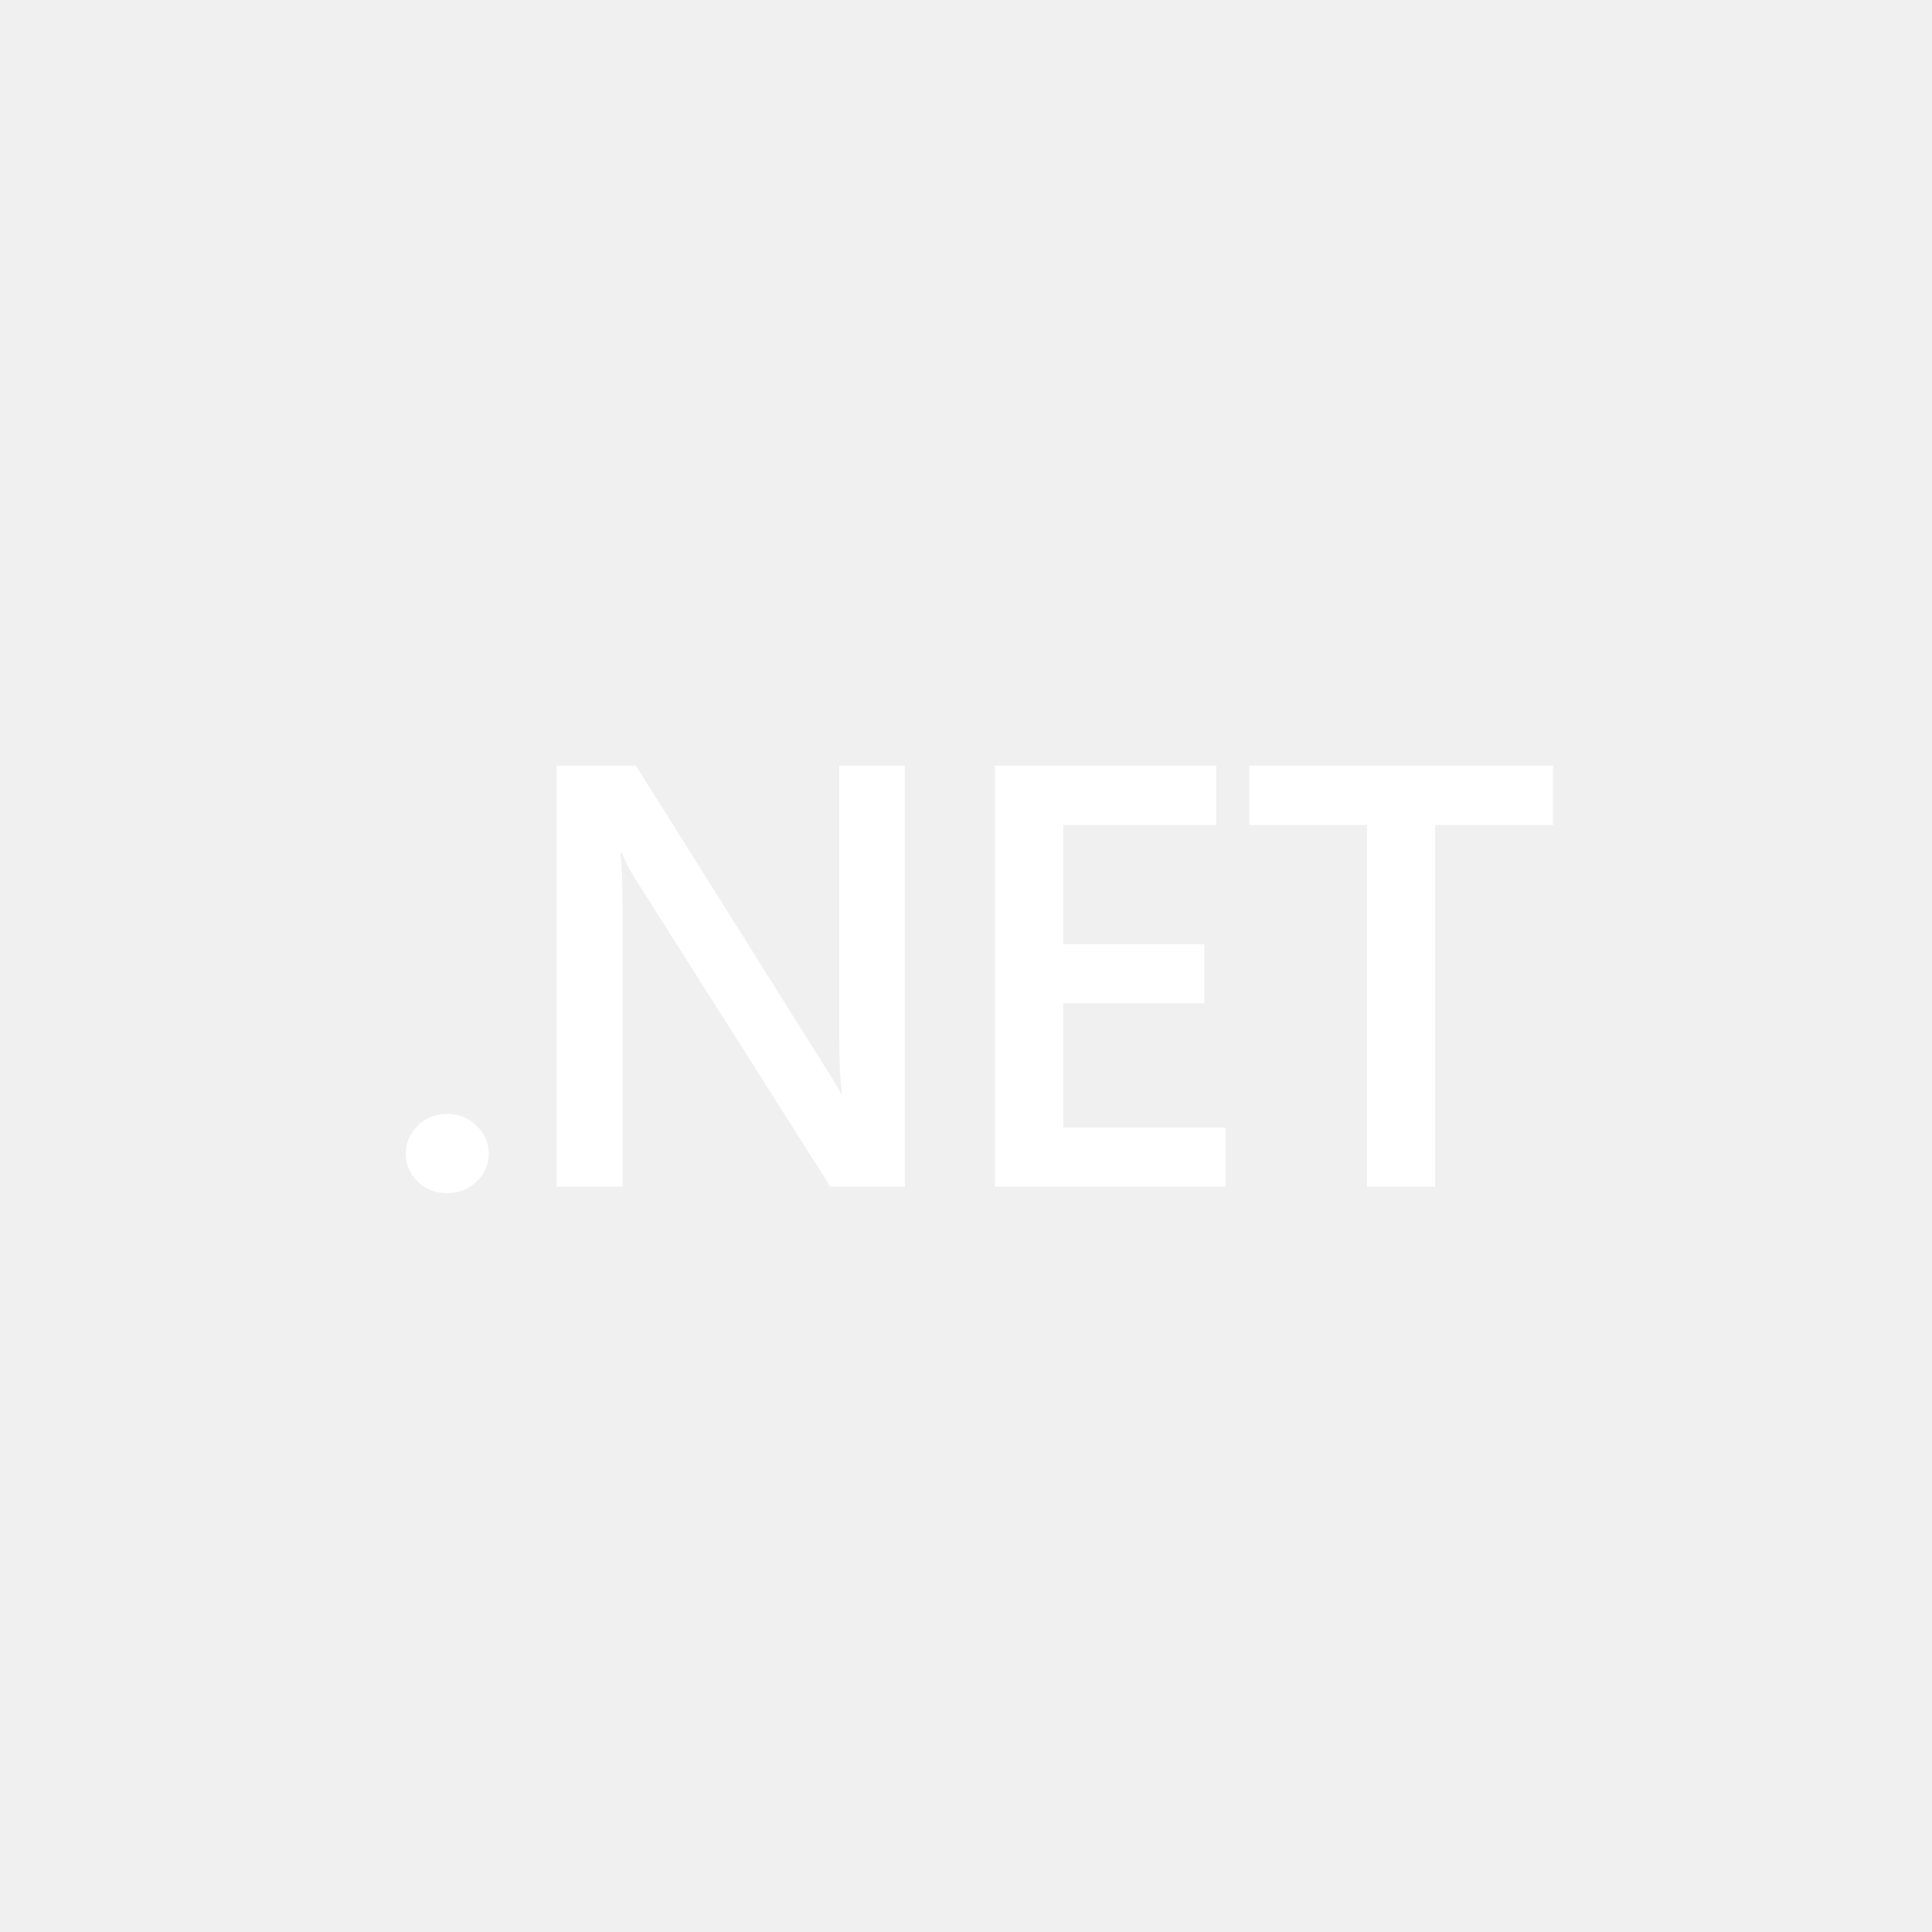
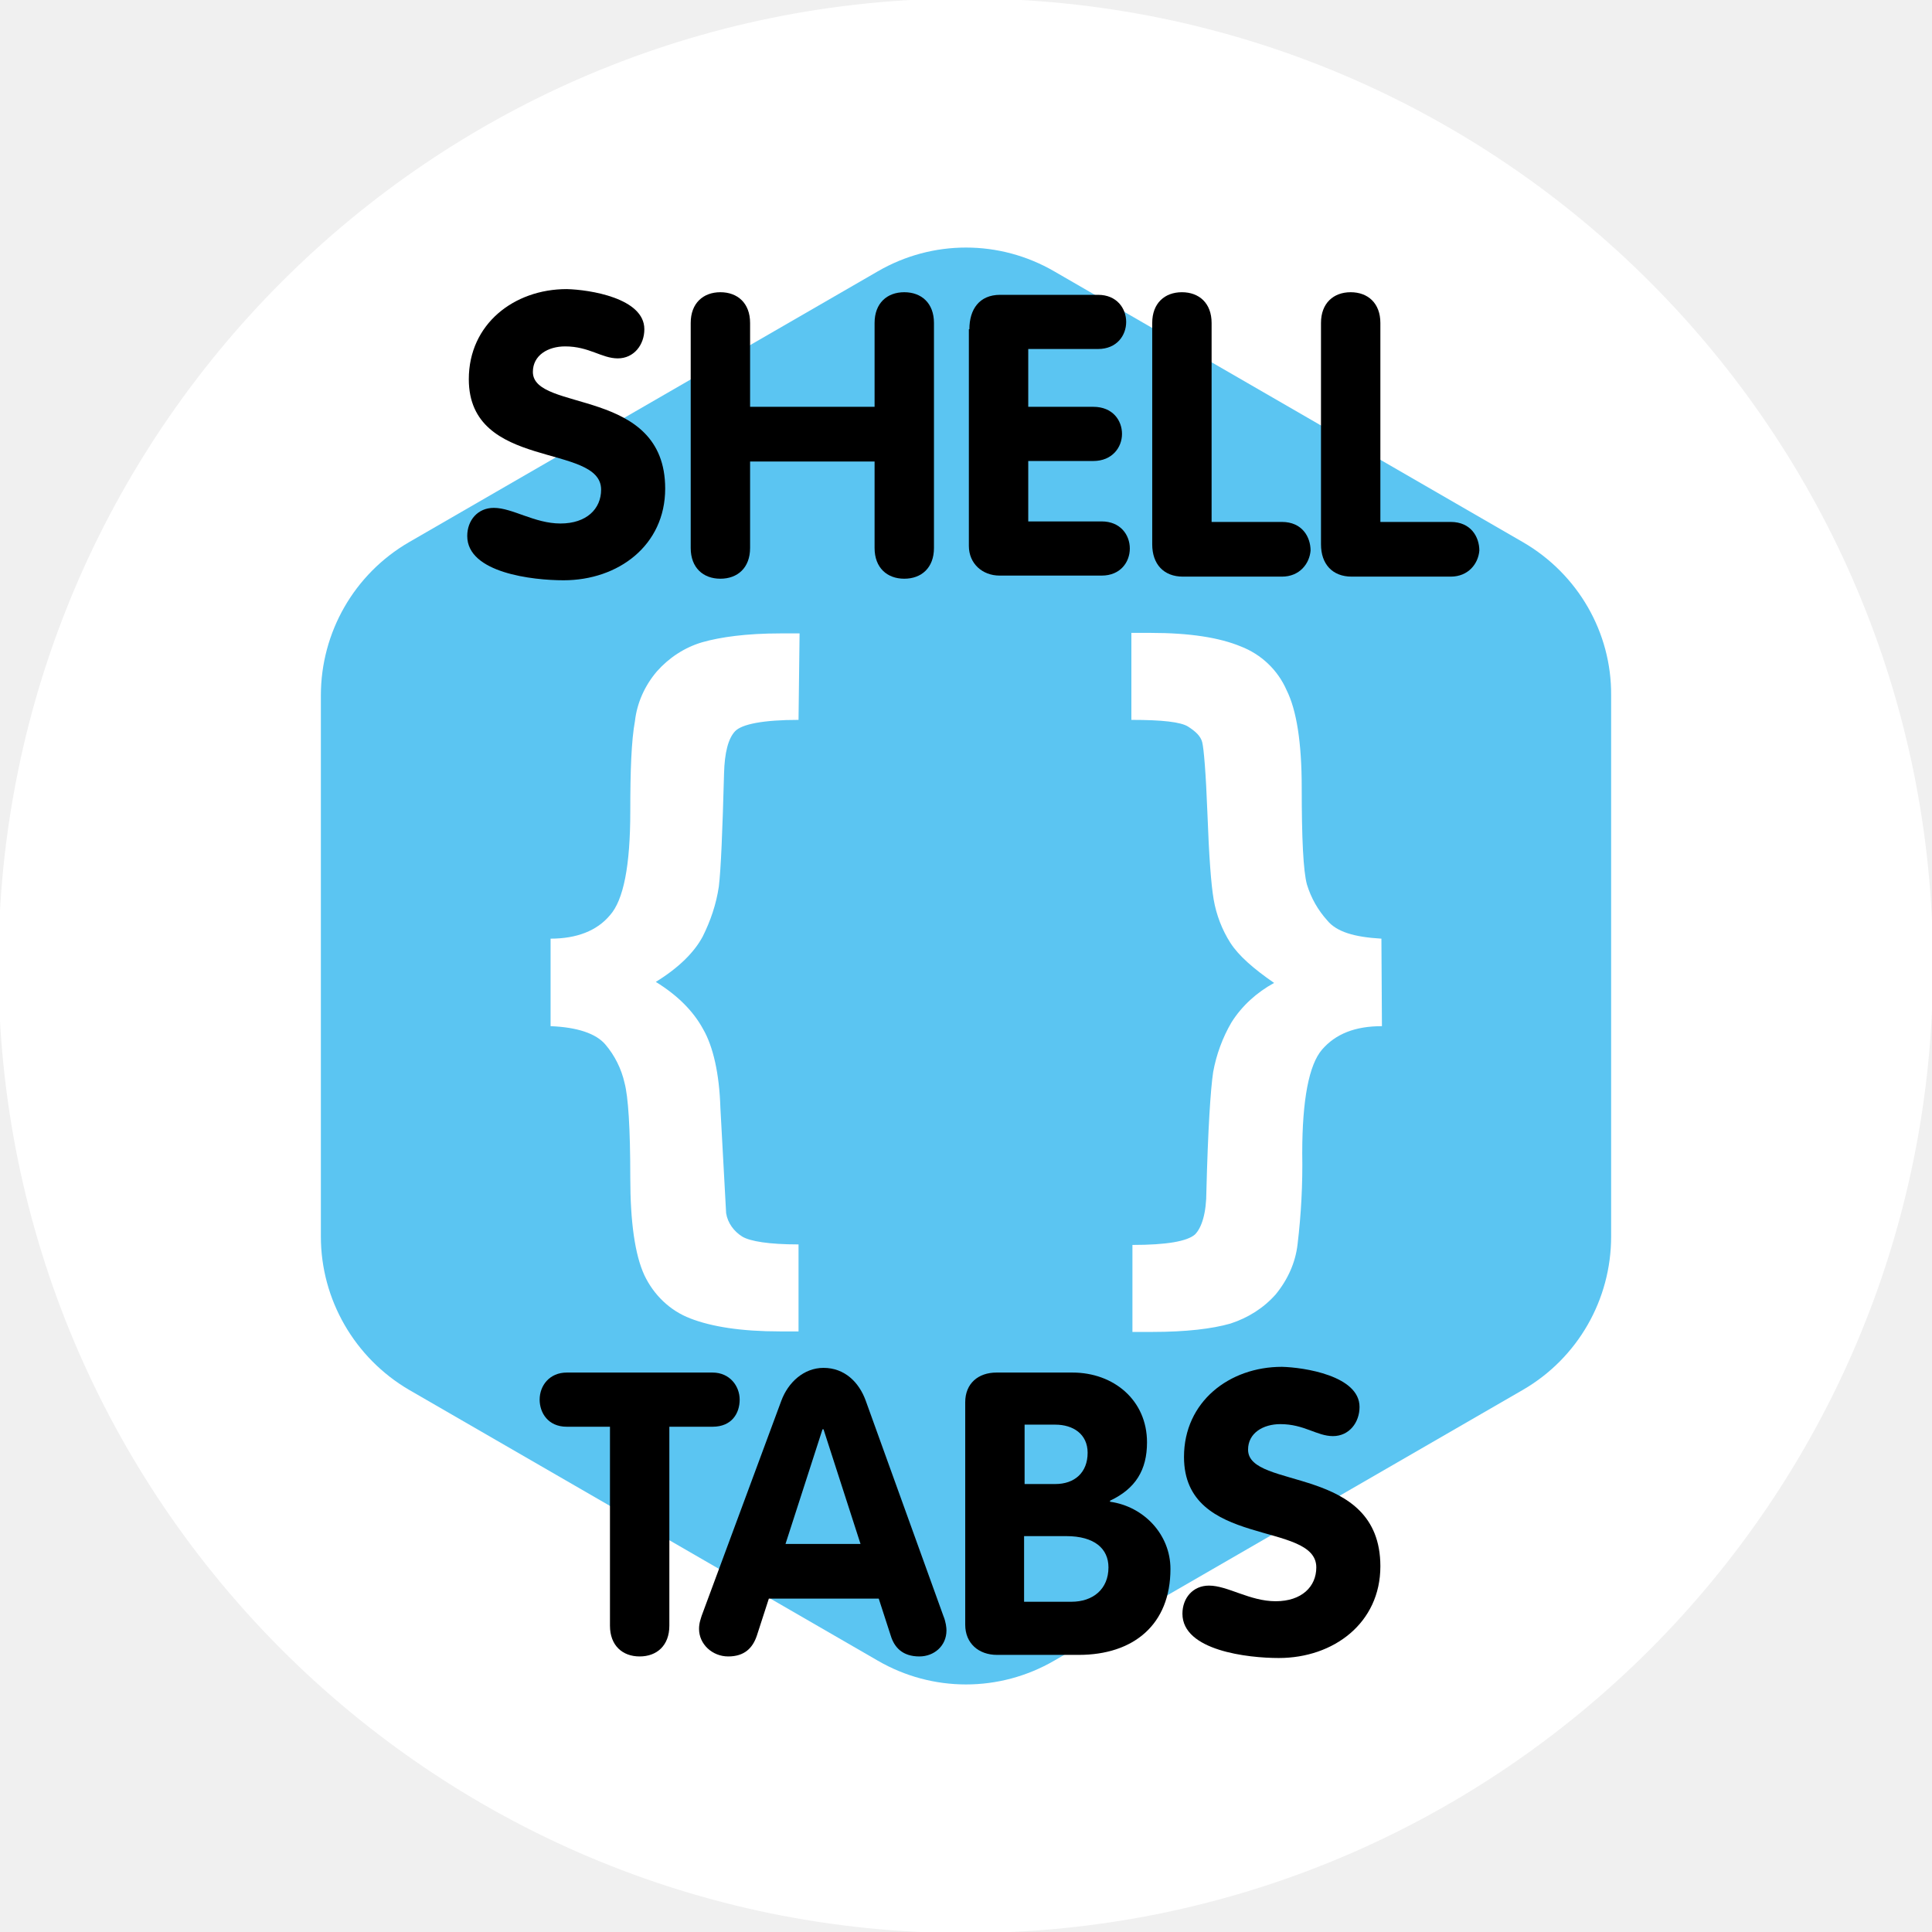
- <svg xmlns="http://www.w3.org/2000/svg" width="456" height="456" viewBox="0 0 456 456" version="1.1" xml:space="preserve" style="fill-rule:evenodd;clip-rule:evenodd;stroke-linejoin:round;stroke-miterlimit:2;">
-   <path d="m 105.5,281.609 c -2.703,0 -5.001,-0.9 -6.893,-2.702 -1.892,-1.848 -2.838,-4.042 -2.838,-6.582 0,-2.587 0.946,-4.804 2.838,-6.652 1.892,-1.848 4.19,-2.772 6.893,-2.772 2.748,0 5.068,0.924 6.96,2.772 1.937,1.848 2.906,4.064 2.906,6.652 0,2.54 -0.968,4.734 -2.906,6.582 -1.892,1.802 -4.212,2.702 -6.96,2.702 z" style="fill:#ffffff;fill-rule:nonzero;stroke-width:0.838" />
-   <path d="M 213.561,280.084 H 195.99 L 149.7,207.054 c -1.171,-1.848 -2.14,-3.765 -2.906,-5.751 h -0.406 c 0.361,2.125 0.541,6.675 0.541,13.65 v 65.132 h -15.543 v -99.36 h 18.719 l 44.737,71.298 c 1.892,2.957 3.109,4.989 3.649,6.098 h 0.27 c -0.45,-2.632 -0.676,-7.09 -0.676,-13.373 v -64.023 h 15.476 z" style="fill:#ffffff;fill-rule:nonzero;stroke-width:0.838" />
-   <path d="m 289.251,280.084 h -54.401 v -99.36 h 52.238 v 13.997 h -36.154 v 28.131 h 33.316 v 13.927 h -33.316 v 29.378 h 38.316 z" style="fill:#ffffff;fill-rule:nonzero;stroke-width:0.838" />
-   <path d="M 366.565,194.721 H 338.722 v 85.363 h -16.084 v -85.363 h -27.775 v -13.997 h 71.701 z" style="fill:#ffffff;fill-rule:nonzero;stroke-width:0.838" />
+ <svg xmlns="http://www.w3.org/2000/svg" version="1.1" id="Laag_2" x="0px" y="0px" viewBox="0 0 370.9 370.9" style="enable-background:new 0 0 370.9 370.9;" xml:space="preserve">
+   <style type="text/css">
+ 	.st0{fill:#FFFFFF;}
+ 	.st1{fill:#5BC5F2;}
+ 	.st2{enable-background:new    ;}
+ </style>
+   <circle class="st0" cx="185.4" cy="185.4" r="185.7" />
+   <path class="st1" d="M292.4,104.1l-90-52c-10.5-6.1-23.4-6.1-33.9,0l-90,52c-10.5,6.1-16.9,17.3-16.9,29.4v103.9  c0,12.1,6.5,23.3,16.9,29.4l90,52c10.5,6.1,23.4,6.1,33.9,0l90-52c10.5-6.1,16.9-17.3,16.9-29.4V133.5  C309.4,121.4,302.9,110.2,292.4,104.1z M153.3,138.2c-6.7,0-10.9,0.8-12.2,2.2s-2,4.1-2.1,8.1c-0.3,11.1-0.6,18.4-1,21.7  c-0.5,3.4-1.6,6.6-3.1,9.6c-1.6,3-4.6,6-9,8.7c4.2,2.6,7.2,5.6,9.1,9.1c1.9,3.3,3.1,8.5,3.3,15.1l1.1,20.2c0.3,1.9,1.5,3.5,3.1,4.5  c1.5,0.9,5.1,1.5,10.8,1.5v16.7h-3.6c-7.4,0-13.1-0.9-17.2-2.5c-3.9-1.5-7-4.5-8.8-8.3c-1.8-3.9-2.7-10.2-2.7-18.7  c0-9.6-0.4-15.6-1.1-18.2c-0.6-2.7-1.9-5.3-3.7-7.4c-1.8-2.1-5.4-3.3-10.5-3.5v-16.8c5,0,8.9-1.5,11.4-4.5c2.6-2.9,3.9-9.5,3.9-19.9  c0-7.8,0.2-13.6,0.9-17.4c0.4-3.5,1.9-6.8,4.2-9.5c2.3-2.6,5.3-4.6,8.7-5.6c3.5-1,8.5-1.7,15-1.7h3.7L153.3,138.2z M265.3,197  c-5.2,0-8.9,1.5-11.5,4.5c-2.5,2.9-3.8,9.6-3.8,19.9c0.1,5.9-0.2,11.7-0.9,17.5c-0.4,3.5-1.9,6.8-4.2,9.6c-2.3,2.6-5.3,4.5-8.7,5.6  c-3.5,1-8.5,1.6-15,1.6h-3.8V239c6.6,0,10.5-0.7,12-2c1.3-1.3,2.2-4.1,2.2-8.3c0.3-11.9,0.8-19.6,1.3-22.9c0.6-3.3,1.8-6.6,3.5-9.5  c2-3.2,4.9-5.8,8.2-7.6c-3.9-2.7-6.8-5.2-8.4-7.7c-1.6-2.5-2.7-5.4-3.2-8.3c-0.5-2.9-0.9-8.3-1.2-16.5c-0.3-7.9-0.7-12.5-1-13.7  s-1.3-2.1-2.7-3s-5-1.3-10.9-1.3v-16.7h3.7c7.5,0,13.2,0.9,17.3,2.6c3.9,1.5,7.1,4.5,8.8,8.4c1.9,3.8,2.9,10,2.9,18.7  c0,9.8,0.3,16,1,18.6c0.8,2.6,2.1,4.9,3.9,6.9c1.8,2.2,5.2,3.2,10.4,3.5L265.3,197z" />
+   <g class="st2">
+     <path d="M117.1,273.9h-8.3c-3.6,0-5.2-2.7-5.2-5.2c0-2.7,1.9-5.2,5.2-5.2h28c3.3,0,5.2,2.6,5.2,5.2c0,2.6-1.5,5.2-5.2,5.2h-8.3   v38.2c0,3.8-2.4,5.9-5.7,5.9c-3.3,0-5.7-2.1-5.7-5.9V273.9z" />
+     <path d="M150,268.9c1.3-3.5,4.3-6.3,8.1-6.3c4,0,6.8,2.7,8.1,6.3l14.9,41.3c0.5,1.2,0.6,2.3,0.6,2.8c0,3-2.4,5-5.2,5   c-3.2,0-4.8-1.7-5.5-4l-2.3-7.1h-21.1l-2.3,7.1c-0.8,2.4-2.4,4-5.5,4c-3,0-5.6-2.3-5.6-5.3c0-1.2,0.4-2.1,0.5-2.5L150,268.9z    M150.8,296.4h14.4l-7.1-22h-0.2L150.8,296.4z" />
+     <path d="M185.3,269.2c0-3.6,2.5-5.7,6-5.7h14.6c7.9,0,14.3,5.3,14.3,13.4c0,5.3-2.2,8.9-7.1,11.2v0.2c6.5,0.9,11.6,6.3,11.6,12.9   c0,10.7-7.1,16.5-17.6,16.5h-15.7c-3.5,0-6.1-2.2-6.1-5.8V269.2z M196.7,284.9h5.9c3.7,0,6.2-2.2,6.2-6c0-3.6-2.8-5.4-6.2-5.4h-5.9   V284.9z M196.7,307.5h9c4.1,0,7.1-2.4,7.1-6.6c0-3.6-2.7-6-8.1-6h-8.1V307.5z" />
+     <path d="M261,270.1c0,3-2,5.6-5.1,5.6s-5.5-2.3-10.1-2.3c-3.3,0-6.2,1.7-6.2,4.9c0,7.8,25.4,2.8,25.4,22.4c0,10.9-9,17.6-19.5,17.6   c-5.9,0-18.5-1.4-18.5-8.5c0-3,2-5.4,5.1-5.4c3.6,0,7.8,3,12.8,3c5,0,7.8-2.8,7.8-6.5c0-9-25.4-3.6-25.4-21.2   c0-10.6,8.7-17.3,18.8-17.3C250.3,262.5,261,264.1,261,270.1z" />
+   </g>
+   <g class="st2">
+     <path d="M123.7,63.2c0,3-2,5.6-5.1,5.6s-5.5-2.3-10.1-2.3c-3.3,0-6.2,1.7-6.2,4.9c0,7.8,25.4,2.8,25.4,22.4   c0,10.9-9,17.6-19.5,17.6c-5.9,0-18.5-1.4-18.5-8.5c0-3,2-5.4,5.1-5.4c3.6,0,7.8,3,12.8,3c5,0,7.8-2.8,7.8-6.5   c0-9-25.4-3.6-25.4-21.2c0-10.6,8.7-17.3,18.8-17.3C113.1,55.6,123.7,57.2,123.7,63.2z" />
+     <path d="M132.6,62c0-3.8,2.4-5.9,5.7-5.9s5.7,2.1,5.7,5.9v16.1h23.9V62c0-3.8,2.4-5.9,5.7-5.9s5.7,2.1,5.7,5.9v43.2   c0,3.8-2.4,5.9-5.7,5.9s-5.7-2.1-5.7-5.9V88.6H144v16.6c0,3.8-2.4,5.9-5.7,5.9s-5.7-2.1-5.7-5.9V62z" />
+     <path d="M186.1,63.2c0-3.8,1.9-6.6,5.9-6.6h18.8c3.6,0,5.4,2.6,5.4,5.2c0,2.6-1.8,5.2-5.4,5.2h-13.4v11.1h12.5   c3.7,0,5.5,2.6,5.5,5.2c0,2.6-1.9,5.2-5.5,5.2h-12.5v11.6h14.1c3.6,0,5.4,2.6,5.4,5.2c0,2.6-1.8,5.2-5.4,5.2h-19.6   c-3.3,0-5.9-2.3-5.9-5.7V63.2z" />
+     <path d="M221.2,62c0-3.8,2.4-5.9,5.7-5.9c3.3,0,5.7,2.1,5.7,5.9v38.2h13.5c3.9,0,5.5,2.9,5.5,5.5c-0.2,2.5-2.1,5-5.5,5h-19   c-3.7,0-5.9-2.4-5.9-6.2V62z" />
+     <path d="M253.6,62c0-3.8,2.4-5.9,5.7-5.9c3.3,0,5.7,2.1,5.7,5.9v38.2h13.5c3.9,0,5.5,2.9,5.5,5.5c-0.2,2.5-2.1,5-5.5,5h-19   c-3.7,0-5.9-2.4-5.9-6.2V62z" />
+   </g>
</svg>
